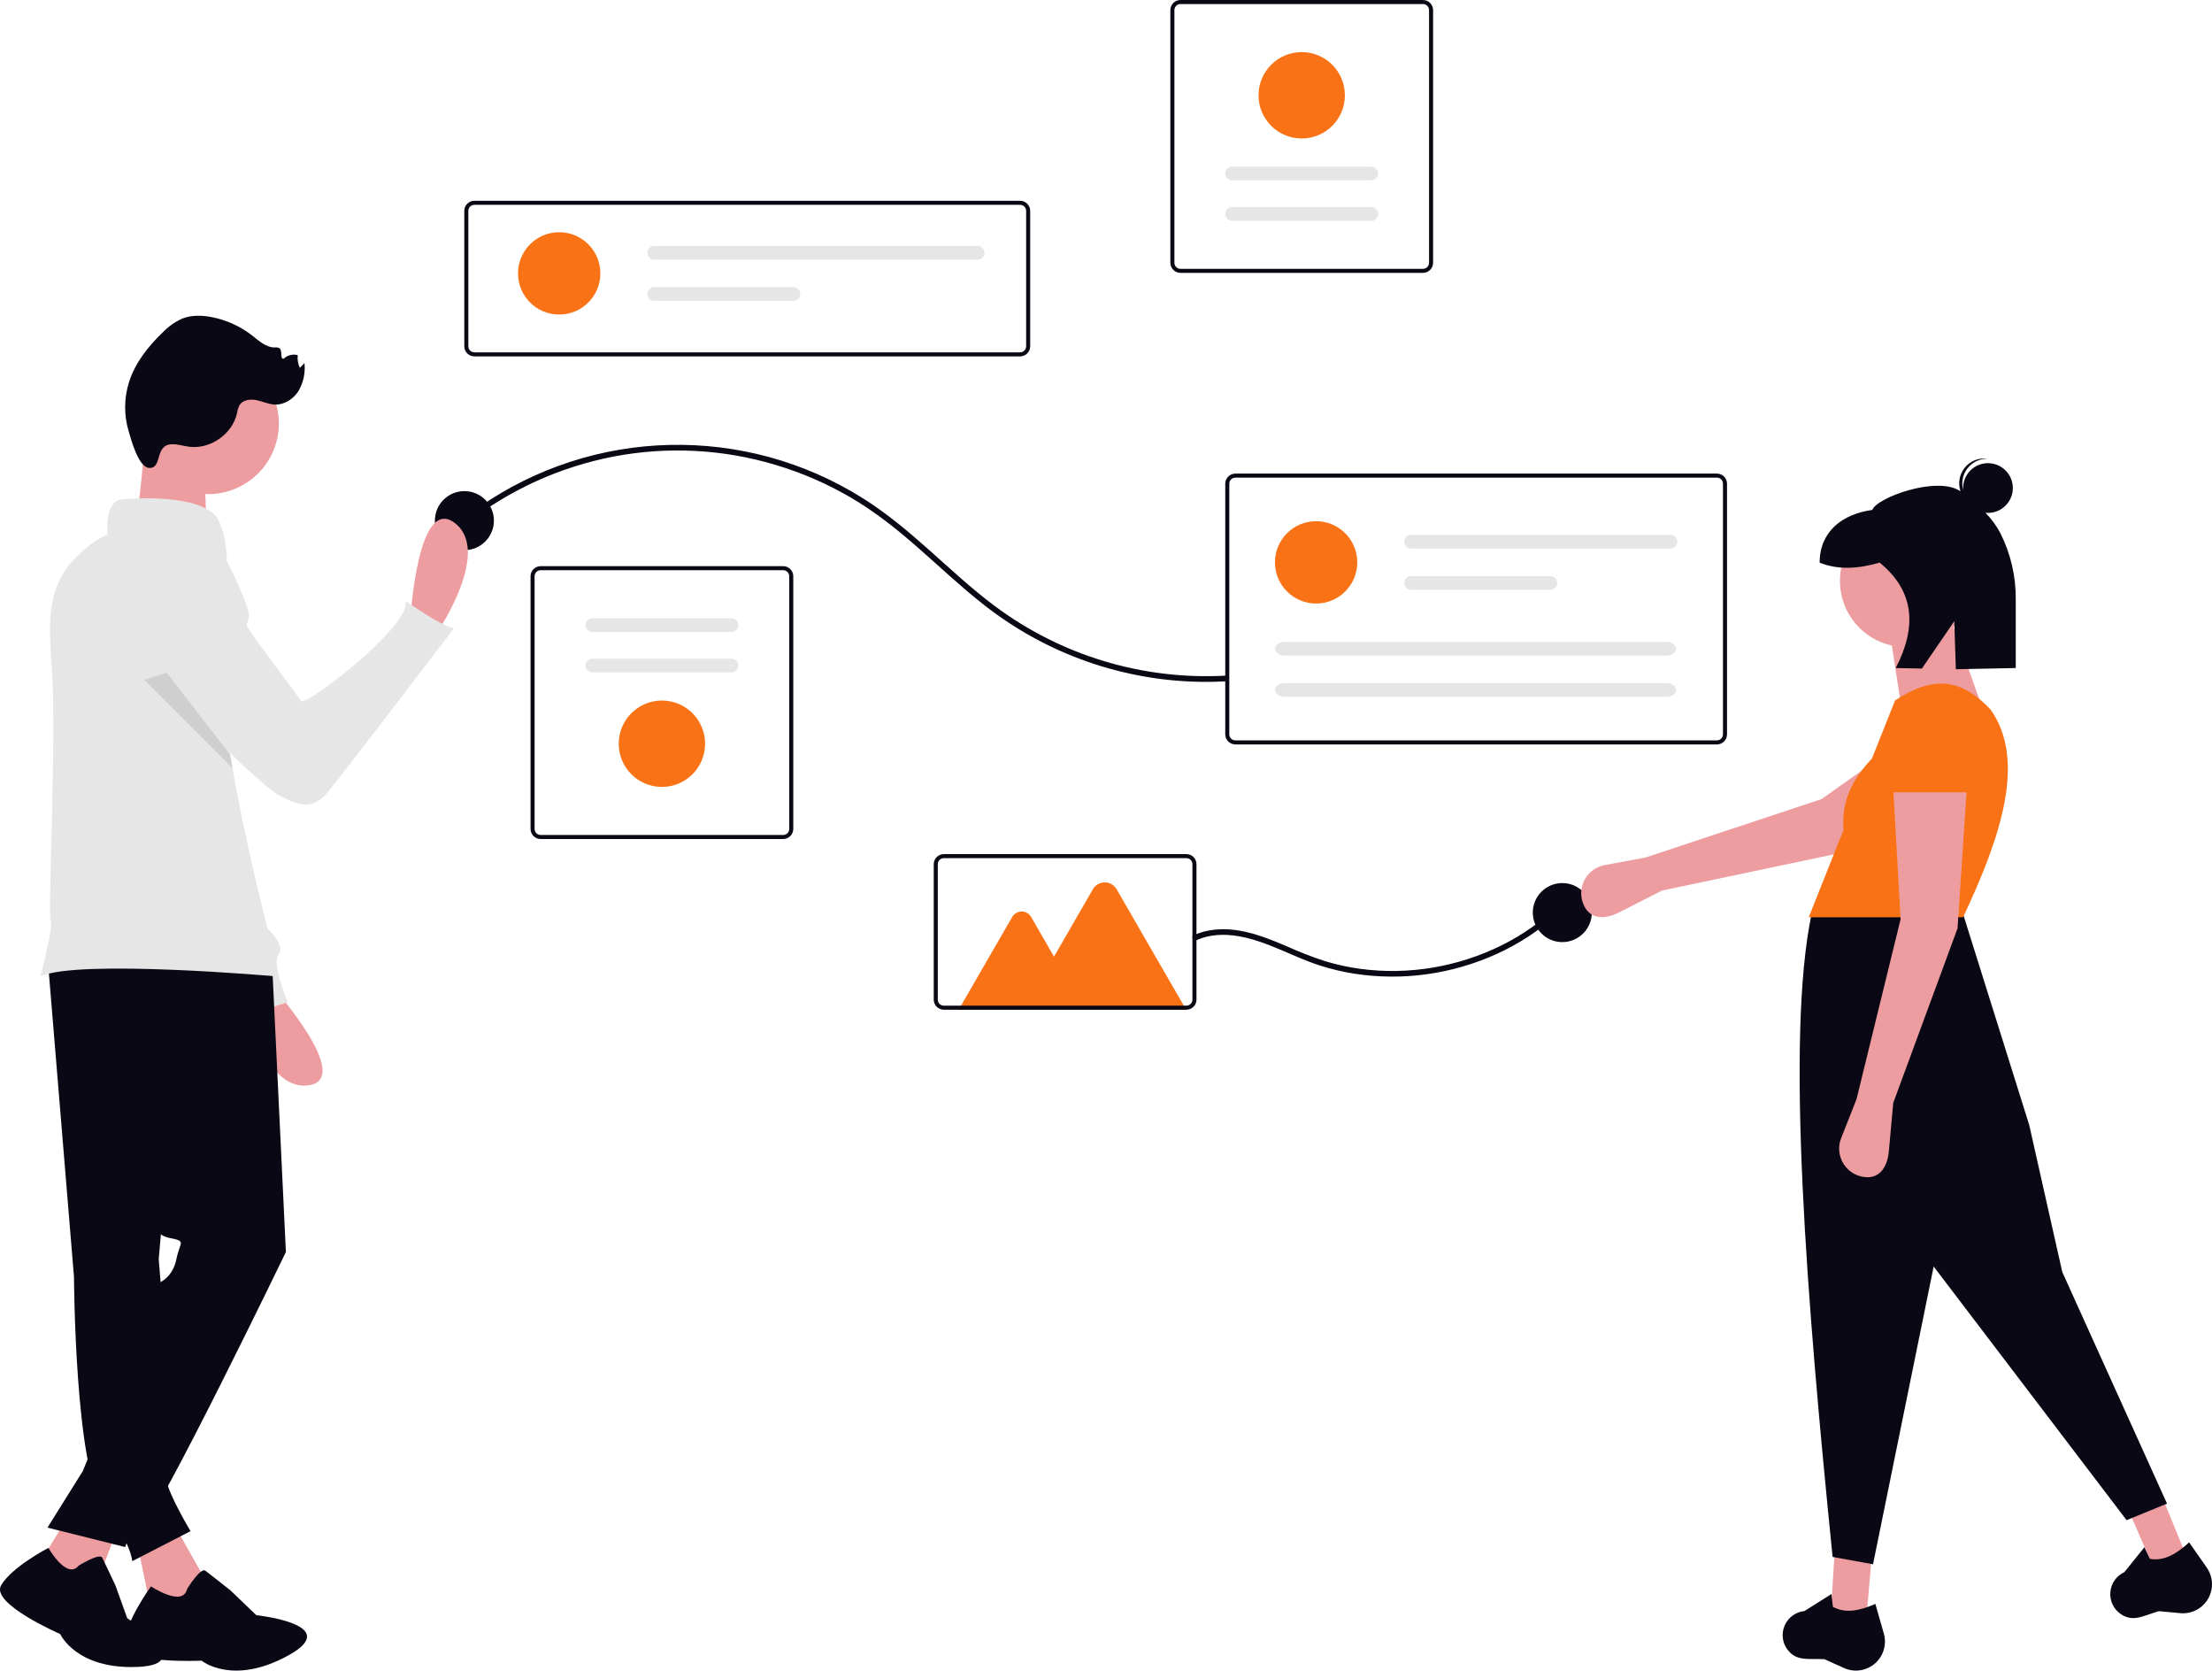
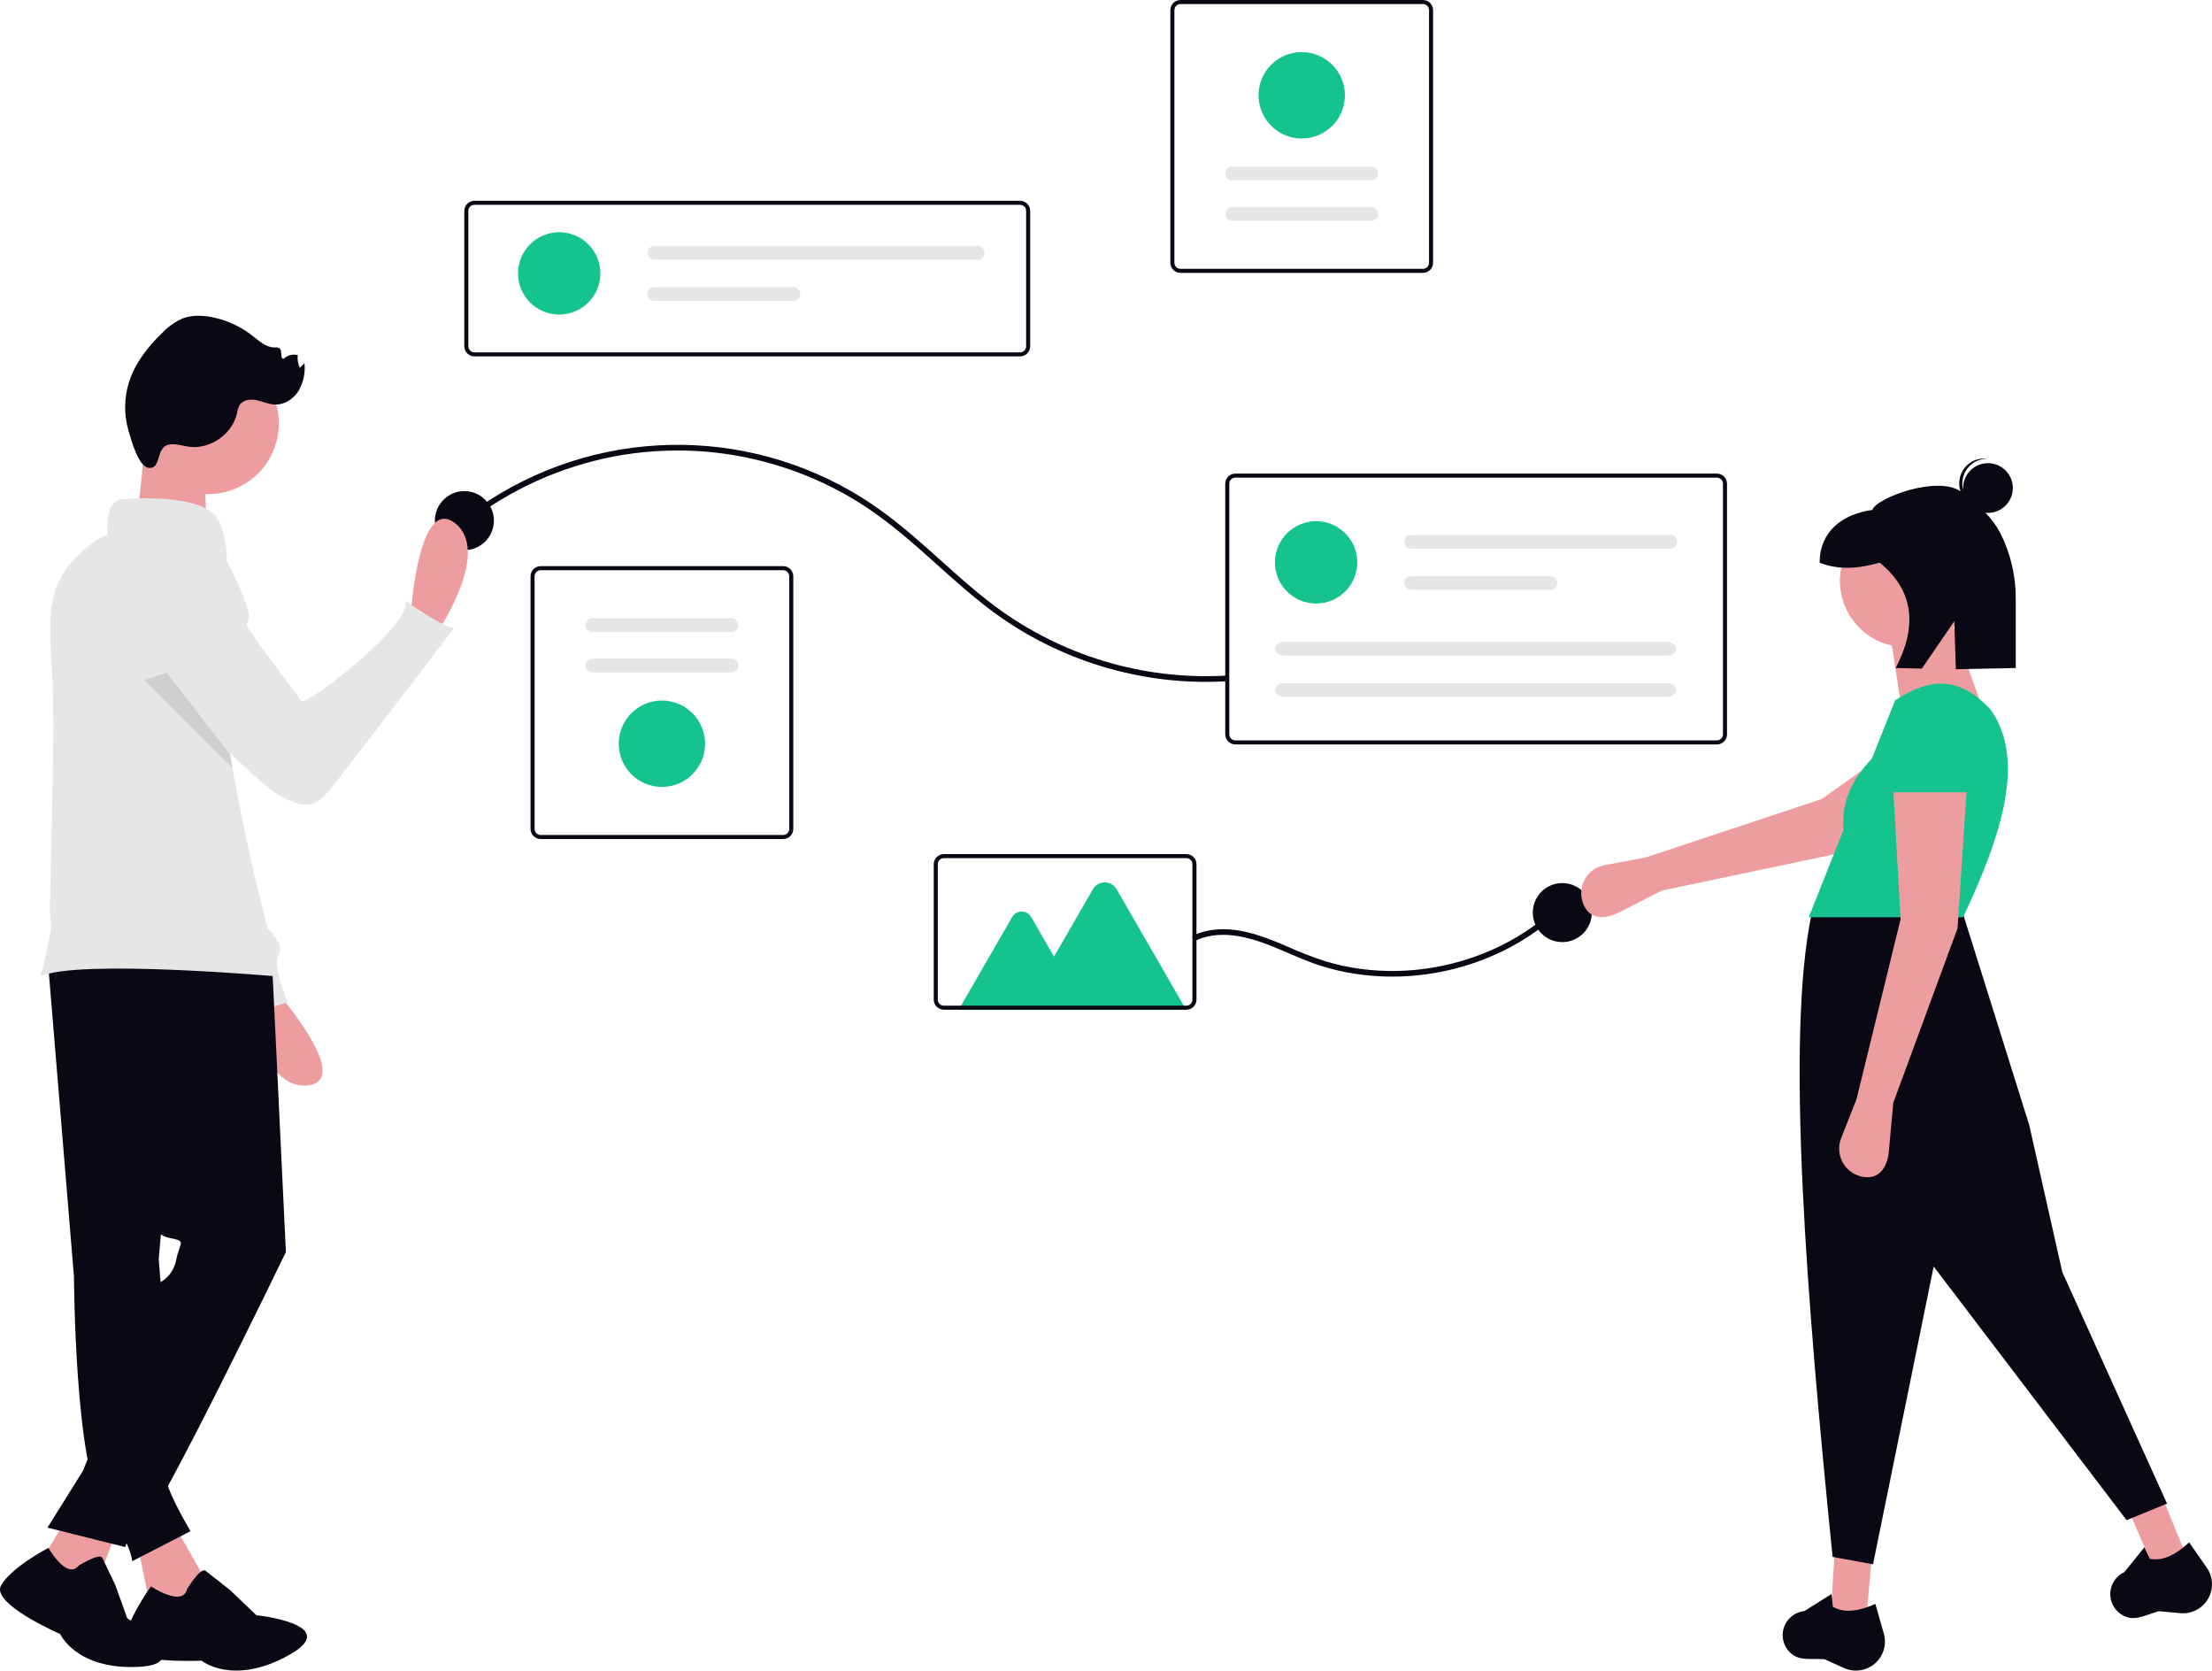
<svg xmlns="http://www.w3.org/2000/svg" width="960" height="724.817" viewBox="0 0 960 724.817" role="img" artist="Katerina Limpitsouni" source="https://undraw.co/">
  <g transform="translate(-477.088 -175.393)">
    <path d="M561.018,240.548H324.2a4.391,4.391,0,0,1-4.386-4.386V177.418a4.391,4.391,0,0,1,4.386-4.386h236.82a4.391,4.391,0,0,1,4.386,4.386v58.745A4.391,4.391,0,0,1,561.018,240.548ZM324.2,174.786a2.634,2.634,0,0,0-2.631,2.631v58.745a2.634,2.634,0,0,0,2.631,2.631h236.82a2.634,2.634,0,0,0,2.631-2.631V177.418a2.634,2.634,0,0,0-2.631-2.631Z" transform="translate(358.778 89.472)" fill="#090814" />
-     <circle cx="17.864" cy="17.864" r="17.864" transform="translate(701.908 276.143)" fill="#F97316" />
+     <circle cx="17.864" cy="17.864" r="17.864" transform="translate(701.908 276.143)" fill="#14C38E" />
    <path d="M402.735,192.745a2.977,2.977,0,1,0,0,5.955H543.1a2.977,2.977,0,1,0,0-5.955Z" transform="translate(358.296 89.353)" fill="#e6e6e6" />
    <path d="M402.735,210.718a2.977,2.977,0,0,0,0,5.955h60.4a2.977,2.977,0,1,0,0-5.955Z" transform="translate(358.296 89.244)" fill="#e6e6e6" />
    <path d="M458.379,450.909H353.125a4.391,4.391,0,0,1-4.386-4.386V336.906a4.391,4.391,0,0,1,4.386-4.386H458.379a4.391,4.391,0,0,1,4.386,4.386V446.524A4.391,4.391,0,0,1,458.379,450.909ZM353.125,334.275a2.634,2.634,0,0,0-2.631,2.631V446.524a2.634,2.634,0,0,0,2.631,2.631H458.379a2.634,2.634,0,0,0,2.631-2.631V336.906a2.634,2.634,0,0,0-2.631-2.631Z" transform="translate(358.604 88.51)" fill="#090814" />
    <path d="M375.7,355.263a2.977,2.977,0,1,0,0,5.955h60.4a2.977,2.977,0,1,0,0-5.955Z" transform="translate(358.459 88.373)" fill="#e6e6e6" />
    <path d="M375.7,372.911a2.977,2.977,0,0,0,0,5.955h60.4a2.977,2.977,0,0,0,0-5.955Z" transform="translate(358.459 88.266)" fill="#e6e6e6" />
-     <path d="M405.984,428.658a18.741,18.741,0,1,1,18.741-18.741A18.741,18.741,0,0,1,405.984,428.658Z" transform="translate(358.371 88.156)" fill="#F97316" />
+     <path d="M405.984,428.658a18.741,18.741,0,1,1,18.741-18.741A18.741,18.741,0,0,1,405.984,428.658Z" transform="translate(358.371 88.156)" fill="#14C38E" />
    <path d="M632.486,85.393H737.74a4.391,4.391,0,0,1,4.386,4.386V199.4a4.391,4.391,0,0,1-4.386,4.386H632.486A4.391,4.391,0,0,1,628.1,199.4V89.779a4.391,4.391,0,0,1,4.386-4.386ZM737.74,202.028a2.634,2.634,0,0,0,2.631-2.631V89.779a2.634,2.634,0,0,0-2.631-2.631H632.486a2.634,2.634,0,0,0-2.631,2.631V199.4a2.634,2.634,0,0,0,2.631,2.631Z" transform="translate(356.919 90)" fill="#090814" />
    <path d="M715.457,181.722a2.977,2.977,0,1,0,0-5.955h-60.4a2.977,2.977,0,1,0,0,5.955Z" transform="translate(356.775 89.455)" fill="#e6e6e6" />
    <path d="M715.457,164.073a2.977,2.977,0,1,0,0-5.955h-60.4a2.977,2.977,0,1,0,0,5.955Z" transform="translate(356.775 89.561)" fill="#e6e6e6" />
-     <path d="M685.345,108.135A18.741,18.741,0,1,1,666.6,126.877a18.741,18.741,0,0,1,18.741-18.741Z" transform="translate(356.687 89.863)" fill="#F97316" />
+     <path d="M685.345,108.135A18.741,18.741,0,1,1,666.6,126.877a18.741,18.741,0,0,1,18.741-18.741Z" transform="translate(356.687 89.863)" fill="#14C38E" />
    <path d="M321.159,313.346a150.042,150.042,0,0,1,63.52-28.715,147.873,147.873,0,0,1,70.1,3.6A149.552,149.552,0,0,1,487.5,302.408c10.5,6.135,19.979,13.688,29.1,21.685,9.243,8.1,18.183,16.562,27.832,24.189a155.926,155.926,0,0,0,97.016,34.128q4.37.007,8.734-.241c1.577-.087,1.587-2.552,0-2.465a153.412,153.412,0,0,1-100.288-30.3c-10-7.478-19.133-16.029-28.455-24.315-9.038-8.033-18.319-15.848-28.573-22.3a150.942,150.942,0,0,0-166.651,3.8c-2.314,1.609-4.574,3.29-6.8,5.021-1.25.973.505,2.706,1.743,1.743Z" transform="translate(358.783 88.829)" fill="#090814" />
    <circle cx="12.808" cy="12.808" r="12.808" transform="translate(665.826 388.471)" fill="#090814" />
    <circle cx="12.808" cy="12.808" r="12.808" transform="translate(1142.312 558.529)" fill="#090814" />
    <path d="M865.445,409.622H656.455a4.391,4.391,0,0,1-4.386-4.386V296.5a4.391,4.391,0,0,1,4.385-4.386H865.445a4.391,4.391,0,0,1,4.386,4.386v108.74a4.391,4.391,0,0,1-4.386,4.386ZM656.455,293.864a2.634,2.634,0,0,0-2.631,2.631v108.74a2.634,2.634,0,0,0,2.631,2.631H865.445a2.634,2.634,0,0,0,2.631-2.631V296.5a2.634,2.634,0,0,0-2.631-2.631Z" transform="translate(356.775 88.754)" fill="#090814" />
-     <circle cx="17.864" cy="17.864" r="17.864" transform="translate(1030.409 401.521)" fill="#F97316" />
+     <circle cx="17.864" cy="17.864" r="17.864" transform="translate(1030.409 401.521)" fill="#14C38E" />
    <path d="M733.228,318.883a2.977,2.977,0,1,0,0,5.955H845.76a2.977,2.977,0,1,0,0-5.955Z" transform="translate(356.303 88.592)" fill="#e6e6e6" />
    <path d="M733.228,336.856a2.977,2.977,0,1,0,0,5.955h60.4a2.977,2.977,0,0,0,0-5.955Z" transform="translate(356.303 88.484)" fill="#e6e6e6" />
    <path d="M677.927,365.589c-2.265,0-4.108,1.336-4.108,2.977s1.843,2.977,4.108,2.977H843.754c2.265,0,4.108-1.336,4.108-2.977s-1.843-2.977-4.108-2.977Z" transform="translate(356.643 88.31)" fill="#e6e6e6" />
    <path d="M677.927,383.562c-2.265,0-4.108,1.336-4.108,2.977s1.843,2.977,4.108,2.977H843.754c2.265,0,4.108-1.336,4.108-2.977s-1.843-2.977-4.108-2.977Z" transform="translate(356.643 88.202)" fill="#e6e6e6" />
    <path d="M639.569,495.638c11.79-5.115,24.954-.656,36.067,4.059,5.724,2.428,11.386,5.019,17.309,6.936a98.662,98.662,0,0,0,15.261,3.616,107.842,107.842,0,0,0,31.349.192,109.457,109.457,0,0,0,30.254-8.8,102.3,102.3,0,0,0,26.183-17.119q1.488-1.344,2.919-2.75c1.135-1.112-.608-2.854-1.743-1.743a99.4,99.4,0,0,1-25.543,18.031,107,107,0,0,1-29.677,9.534,104.8,104.8,0,0,1-31.272.54,98.442,98.442,0,0,1-15.312-3.329,161.979,161.979,0,0,1-16.9-6.563c-11.217-4.817-23.679-9.534-36-6.212a30.044,30.044,0,0,0-4.135,1.477c-1.451.629-.2,2.753,1.244,2.128Z" transform="translate(356.861 87.623)" fill="#090814" />
-     <path d="M634.4,525.81H535.661L558.9,485.564a4.745,4.745,0,0,1,8.219,0l9.926,17.193,16.878-29.233a5.941,5.941,0,0,1,10.29,0Z" transform="translate(357.477 87.677)" fill="#F97316" />
+     <path d="M634.4,525.81H535.661L558.9,485.564a4.745,4.745,0,0,1,8.219,0l9.926,17.193,16.878-29.233a5.941,5.941,0,0,1,10.29,0Z" transform="translate(357.477 87.677)" fill="#14C38E" />
    <path d="M634.426,525.725H529.172a4.391,4.391,0,0,1-4.386-4.386V462.595a4.391,4.391,0,0,1,4.386-4.386H634.426a4.391,4.391,0,0,1,4.386,4.386V521.34A4.391,4.391,0,0,1,634.426,525.725ZM529.172,459.963a2.634,2.634,0,0,0-2.631,2.631V521.34a2.634,2.634,0,0,0,2.631,2.631H634.426a2.634,2.634,0,0,0,2.631-2.631V462.595a2.634,2.634,0,0,0-2.631-2.631Z" transform="translate(357.542 87.752)" fill="#090814" />
    <path d="M842.572,473.68l-18.761,9.527c-6.7,3.4-13.159,2.819-15.634-4.272h0a12.406,12.406,0,0,1,9.436-16.283l17.831-3.329,76.366-25.336,46.259-32.8L975.028,428.2l-53.452,28.843Z" transform="translate(355.837 88.096)" fill="#ed9da0" />
    <path d="M814.776,706.693l-15.41-2.392,1.713-27.114h16.265Z" transform="translate(472.268 171.311)" fill="#ed9da0" />
    <path d="M954.825,681.014,940.367,685.5l-11.236-25.787,14.077-7.066Z" transform="translate(471.485 170.356)" fill="#ed9da0" />
    <path d="M1062.305,740.153l-17.544,7.177L961.029,637.282,934.713,766.469l-17.544-3.19C905.915,651.9,896.738,538.3,908,484.57l64.992-2.791,29.506,94.1,14.354,63.8Z" transform="translate(355.262 87.61)" fill="#090814" />
    <path d="M929.891,814.126h0a12.6,12.6,0,0,1-7.808-.83l-8.527-3.837c-7.15-.367-12.018,1.057-16-4.138a10.433,10.433,0,0,1-1.218-10.518h0a10.505,10.505,0,0,1,8.579-6.242l11.712-7.38.615,5.533c5.353,3.033,11.708,1.723,18.442-1.229l3.676,12.866a12.6,12.6,0,0,1-9.472,15.776Z" transform="translate(355.307 85.804)" fill="#090814" />
    <path d="M1076.543,787.6h0a12.6,12.6,0,0,1-7.654,1.751l-9.311-.86c-6.882,1.974-11.024,4.9-16.476,1.282a10.433,10.433,0,0,1-4.568-9.552h0a10.505,10.505,0,0,1,6.087-8.69l8.681-10.783,2.378,5.033c6.048,1.13,11.633-2.173,17.044-7.152l7.655,10.975a12.6,12.6,0,0,1-3.836,18Z" transform="translate(354.444 85.941)" fill="#090814" />
    <path d="M26.319,81.341,22.535,56.753A28.716,28.716,0,1,1,49.3,48.718l14.5,40.6Z" transform="translate(1275.62 398.735)" fill="#ed9da0" />
-     <path d="M973.812,485.176H906.826l15.1-37.908c-1.1-13.044,4.431-22.637,12.343-30.99l10.038-25.2c16.219-10.675,28.447-9.877,41.467,3.987C1001.212,416.922,990.526,449.78,973.812,485.176Z" transform="translate(355.238 88.201)" fill="#F97316" />
+     <path d="M973.812,485.176H906.826l15.1-37.908c-1.1-13.044,4.431-22.637,12.343-30.99l10.038-25.2c16.219-10.675,28.447-9.877,41.467,3.987C1001.212,416.922,990.526,449.78,973.812,485.176Z" transform="translate(355.238 88.201)" fill="#14C38E" />
    <path d="M943.589,565.995l-1.9,20.955c-.68,7.479-4.608,12.644-11.929,10.971h0a12.406,12.406,0,0,1-8.775-16.649l6.66-16.872,19.139-78.15-3.19-56.619h31.9L971.5,490.237Z" transform="translate(355.158 87.924)" fill="#ed9da0" />
-     <path d="M978.007,430.993H941.325l2.572-23.93a16.6,16.6,0,0,1,15.757-15.9h0A16.6,16.6,0,0,1,977.07,407.09Z" transform="translate(355.03 88.156)" fill="#F97316" />
+     <path d="M978.007,430.993H941.325l2.572-23.93a16.6,16.6,0,0,1,15.757-15.9h0A16.6,16.6,0,0,1,977.07,407.09Z" transform="translate(355.03 88.156)" fill="#14C38E" />
    <path d="M58.436,70.6,44.375,91.153l-11.347-.23c9.224-17.841,8.186-33.377-6.979-45.733C16.537,47.968,7.737,48.36,0,45.19,0,31.692,9.852,24.1,22.869,22.323,24.6,17.087,50.9,7.31,61.13,14.236A10.8,10.8,0,0,1,72.05.022c.228.012.447.051.67.079A10.779,10.779,0,0,0,62.3,13.742c-.026-.3-.039-.607-.039-.918A10.79,10.79,0,1,1,73.055,23.618a10.956,10.956,0,0,1-1.112-.057,36.51,36.51,0,0,1,6.5,8.871,62.479,62.479,0,0,1,6.667,28.613V90.923l-26,.523Z" transform="translate(1266.806 374.308)" fill="#090814" />
    <path d="M296.282,355.193s3.106-53.764,19.232-41.547-7.042,46.534-7.042,46.534Z" transform="translate(358.92 88.635)" fill="#ed9da0" />
    <path d="M235.85,515.9s35.821,40.213,15.78,42.977S223.7,520.994,223.7,520.994Z" transform="translate(359.358 87.404)" fill="#ed9da0" />
    <path d="M188.732,324.394h0a23.591,23.591,0,0,1,17.358,19.532l11.394,81.1,15.973,64.691s7.987,7.188,4.792,11.181,3.993,20.765,3.993,20.765l-19.966,6.389s-2.4-16.772-6.389-17.571c-3.509-.7-42.795-105.648-52.264-131.072-1.306-3.506-2.044-5.5-2.044-5.5S163.175,320.4,188.732,324.394Z" transform="translate(359.732 88.56)" fill="#e6e6e6" />
    <path d="M192.474,749.885l12.264,21.733c9.5,20.276,1.058,23.96-22.228,13.909L177.2,759.865Z" transform="translate(359.638 85.993)" fill="#ed9da0" />
    <path d="M198.626,778.9s5.822-9.479,7.928-7.892,10.791,8.461,10.791,8.461L228.658,790.3s38.221,4.041,13.935,17.433-37.708,2.288-37.708,2.288-34.016,1.769-33.467-7.721,11.519-24.5,11.519-24.5S196.762,787.065,198.626,778.9Z" transform="translate(359.673 85.867)" fill="#090814" />
    <path d="M137.815,502.623l11.5,139.119S149.7,724.907,161.959,741s12.647,24.145,12.647,24.145l25.294-13.03s-13.03-21.713-10.348-25.037A18.526,18.526,0,0,0,193,719.925l-6.9-85.848,13.03-149.467Z" transform="translate(359.876 87.593)" fill="#090814" />
    <path d="M155.551,766.85" transform="translate(359.769 85.891)" fill="none" stroke="#3f3d56" stroke-miterlimit="10" stroke-width="1" />
    <path d="M52.131,664.473,41.4,692.833,17.064,682.659,29.9,661.407Z" transform="translate(476.985 171.406)" fill="#ed9da0" />
    <path d="M151.214,768.76s9.127-5.7,10.268-3.423,5.7,11.98,5.7,11.98l5.134,14.261s31.375,19.966,4.564,21.107-33.657-14.261-33.657-14.261-30.234-13.121-25.671-21.107,20.537-16.27,20.537-16.27S146.08,775.035,151.214,768.76Z" transform="translate(360 85.926)" fill="#090814" />
    <path d="M235.16,503.094,241.292,631.1s-55.954,115.741-62.086,118.807a15.394,15.394,0,0,0-7.665,9.2l-33.726-8.431,15.33-24.528,33.726-82.015s5.365-2.3,6.9-9.964,4.6-7.665-3.066-9.2-7.665-9.2-7.665-9.2L157.744,499.262Z" transform="translate(359.876 87.504)" fill="#090814" />
    <circle cx="30.66" cy="30.66" r="30.66" transform="translate(532.267 384.468) rotate(-80.783)" fill="#ed9da0" />
    <path d="M180.58,272.159s-2.3,39.091-5.365,42.924,32.193,3.066,32.193,3.066-2.3-32.959,0-36.025S180.58,272.159,180.58,272.159Z" transform="translate(359.651 88.874)" fill="#ed9da0" />
    <path d="M0,207.449s5.923-21.98,4.4-24.274c-1.113-1.682,1.956-64.278.992-100.393C4.843,62.41.14,42.509,13.806,27.38c4.652-5.137,9.839-9.453,15.32-11.564,0,0-1.532-14.559,6.132-15.324,0,0,29.131-3.074,39.855,6.132,3.431,2.926,5.587,11.829,5.816,19.5q-.079.383-.155.772c1.742,3.429,10.4,20.766,9.7,24.692-.783,4.363-2.487,1.714,2.365,8.693s18.626,25.03,20.33,27.678,48.195-32.823,45.307-43.449c0,0,14.682,10.534,20.973,11.935,0,0-47.915,62.833-54.592,70.881s-12.051,6.387-21.224,1.619c-3.412-1.771-11.968-9.457-21.375-18.415q.057.354.114.708c.3,1.9.624,3.823.955,5.747,5.168,29.794,12.978,60.518,19.38,90.46C102.707,207.449,16.093,199.784,0,207.449Z" transform="translate(494.625 391.585)" fill="#e6e6e6" />
    <path d="M191.753,278.982c2.593-.155,5.125.722,7.7,1.063,9.212,1.223,18.8-5.462,20.83-14.53a11.148,11.148,0,0,1,1.065-3.471c1.418-2.315,4.647-2.756,7.309-2.224s5.185,1.778,7.9,1.92c4.186.22,8.2-2.357,10.435-5.906a20.026,20.026,0,0,0,2.561-12.1l-2.007,2.106a10.192,10.192,0,0,1-.909-5.539,6.428,6.428,0,0,0-6.088,1.558c-1.769.188-.434-3.282-1.748-4.481a3.041,3.041,0,0,0-2.139-.4c-3.764.036-6.809-2.843-9.775-5.16a41.537,41.537,0,0,0-17.543-8c-4.25-.829-8.77-.962-12.8.62a27.344,27.344,0,0,0-8.644,6.132c-6.311,6.068-11.9,13.2-14.524,21.549a36.277,36.277,0,0,0-.174,21.035c1.058,3.57,4.246,15.8,8.913,16.083C187.975,289.6,184.454,279.417,191.753,278.982Z" transform="translate(359.671 89.169)" fill="#090814" />
    <path d="M218.33,420.34l-38.178-38.178,9.661-3.151L217.375,414.6C217.674,416.5,218,418.422,218.33,420.34Z" transform="translate(359.62 88.229)" opacity="0.1" style="isolation:isolate" />
  </g>
</svg>
